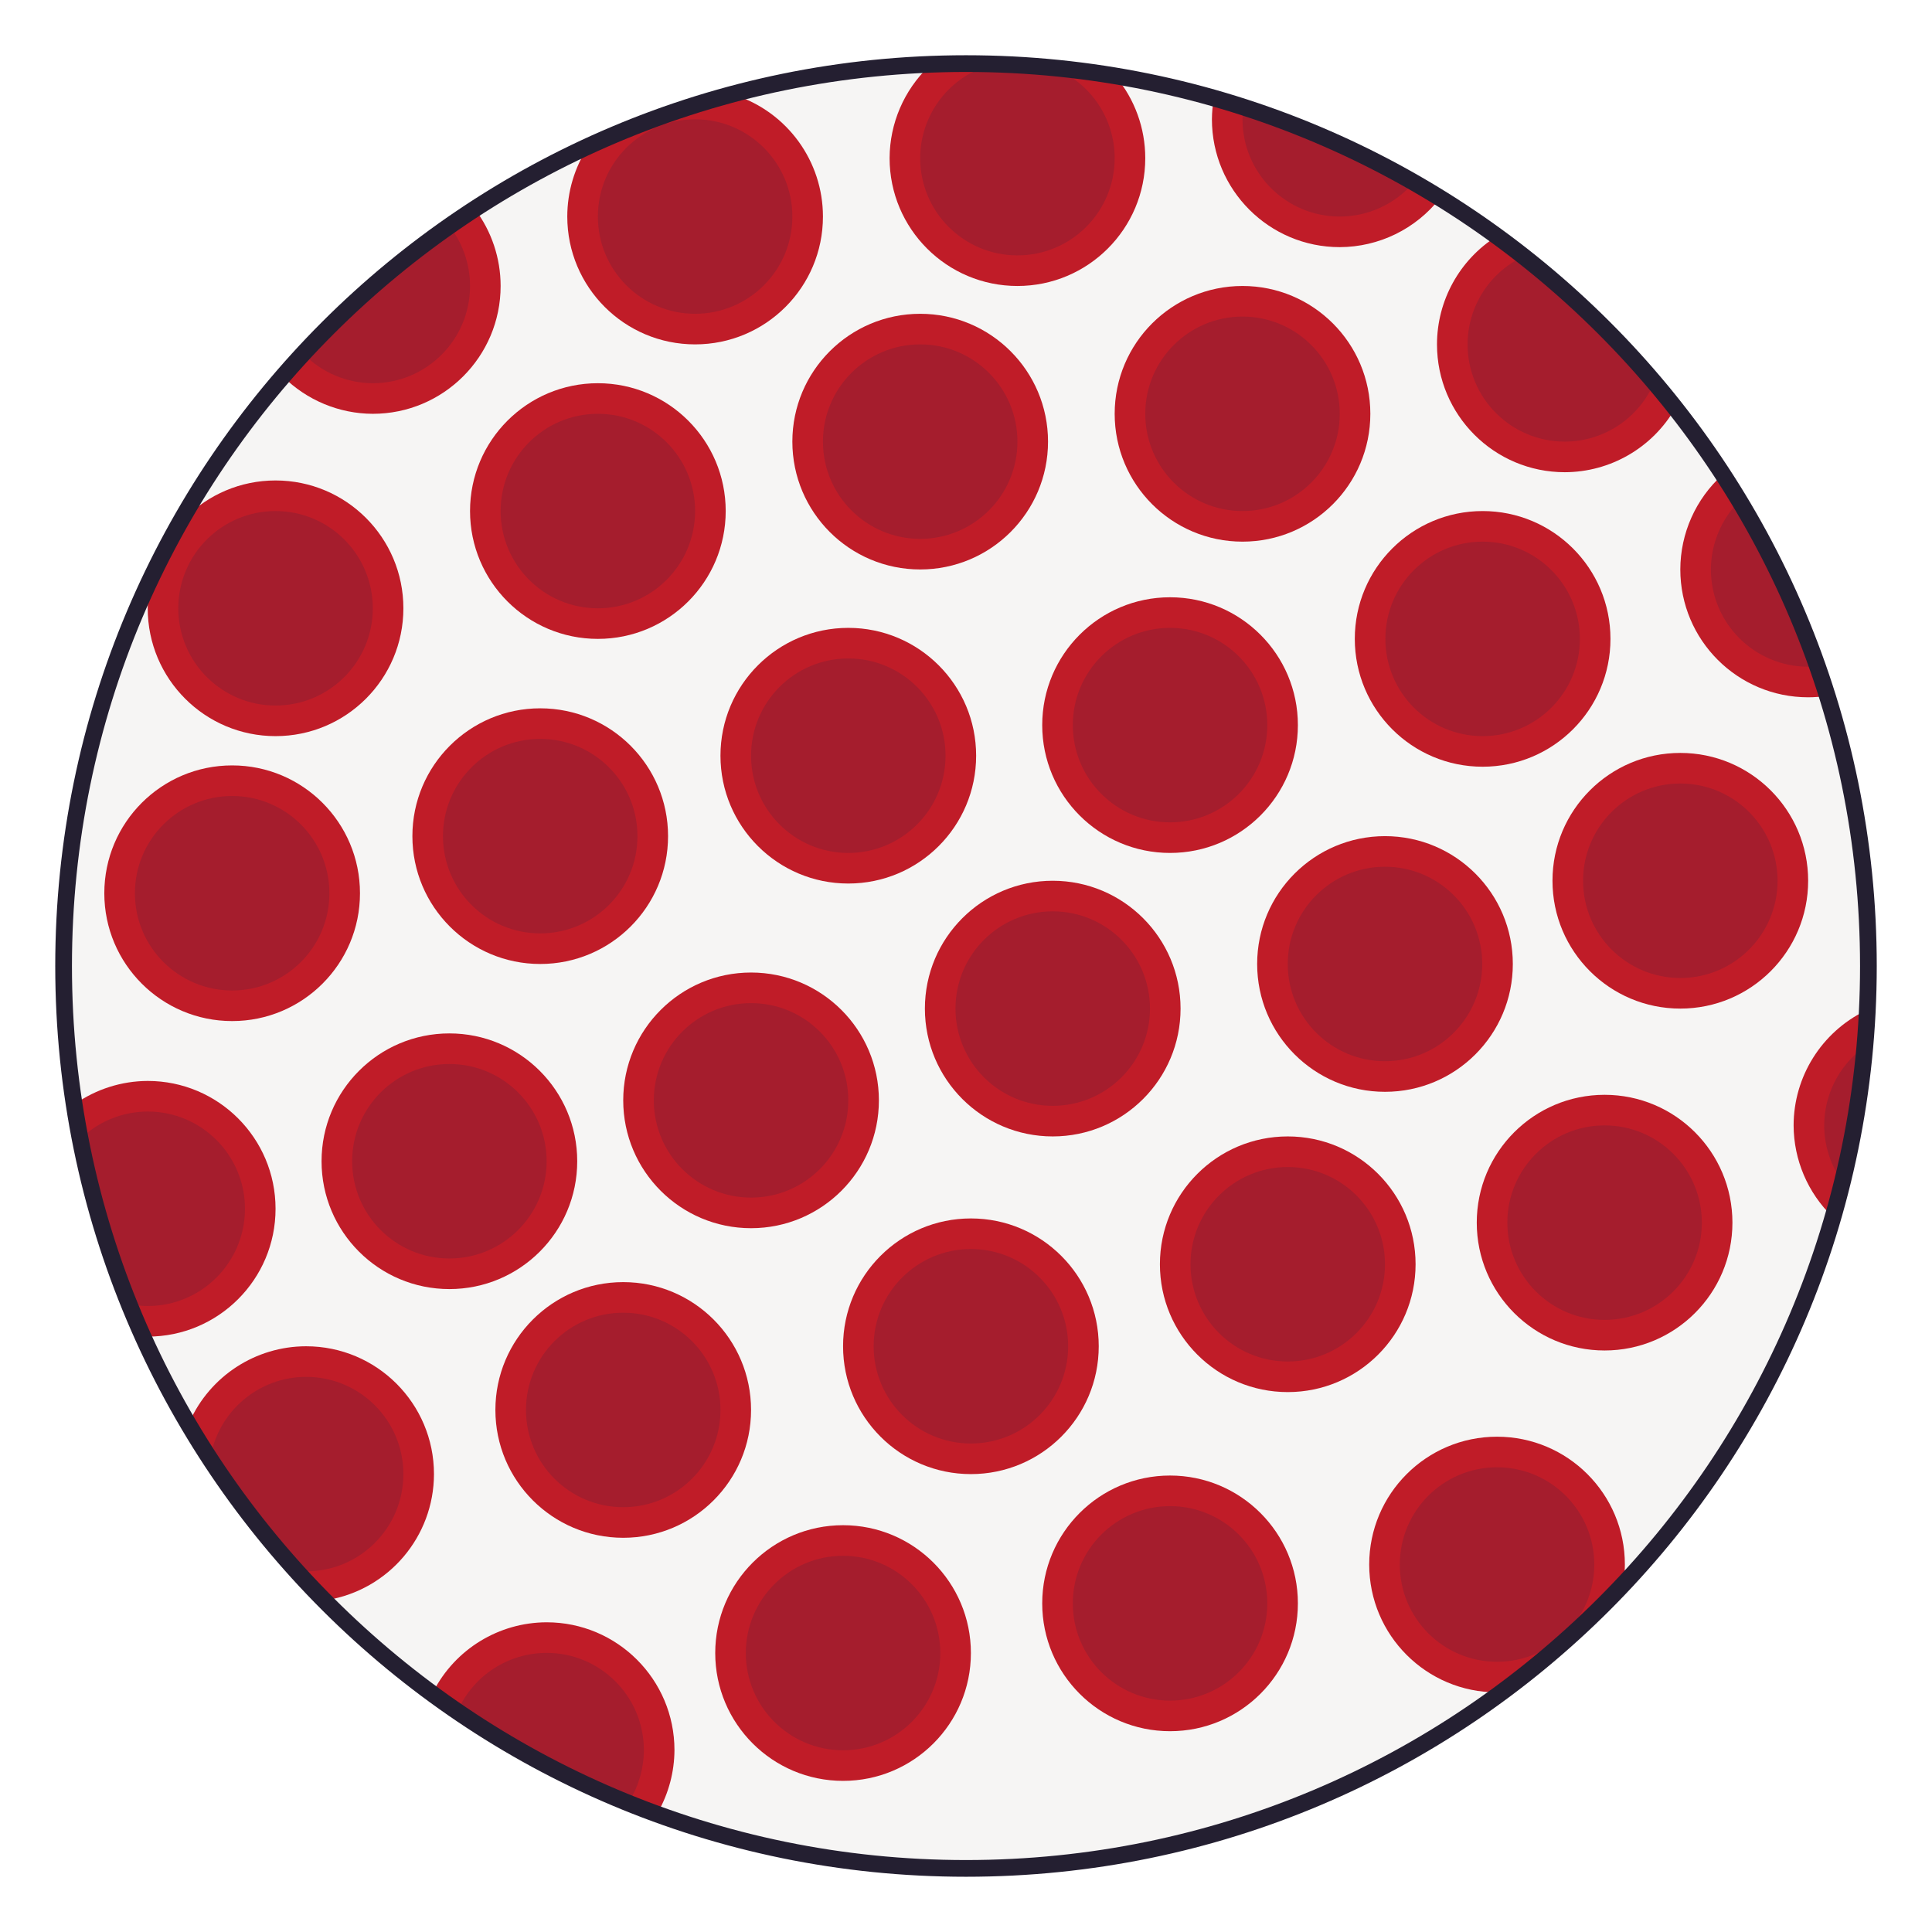
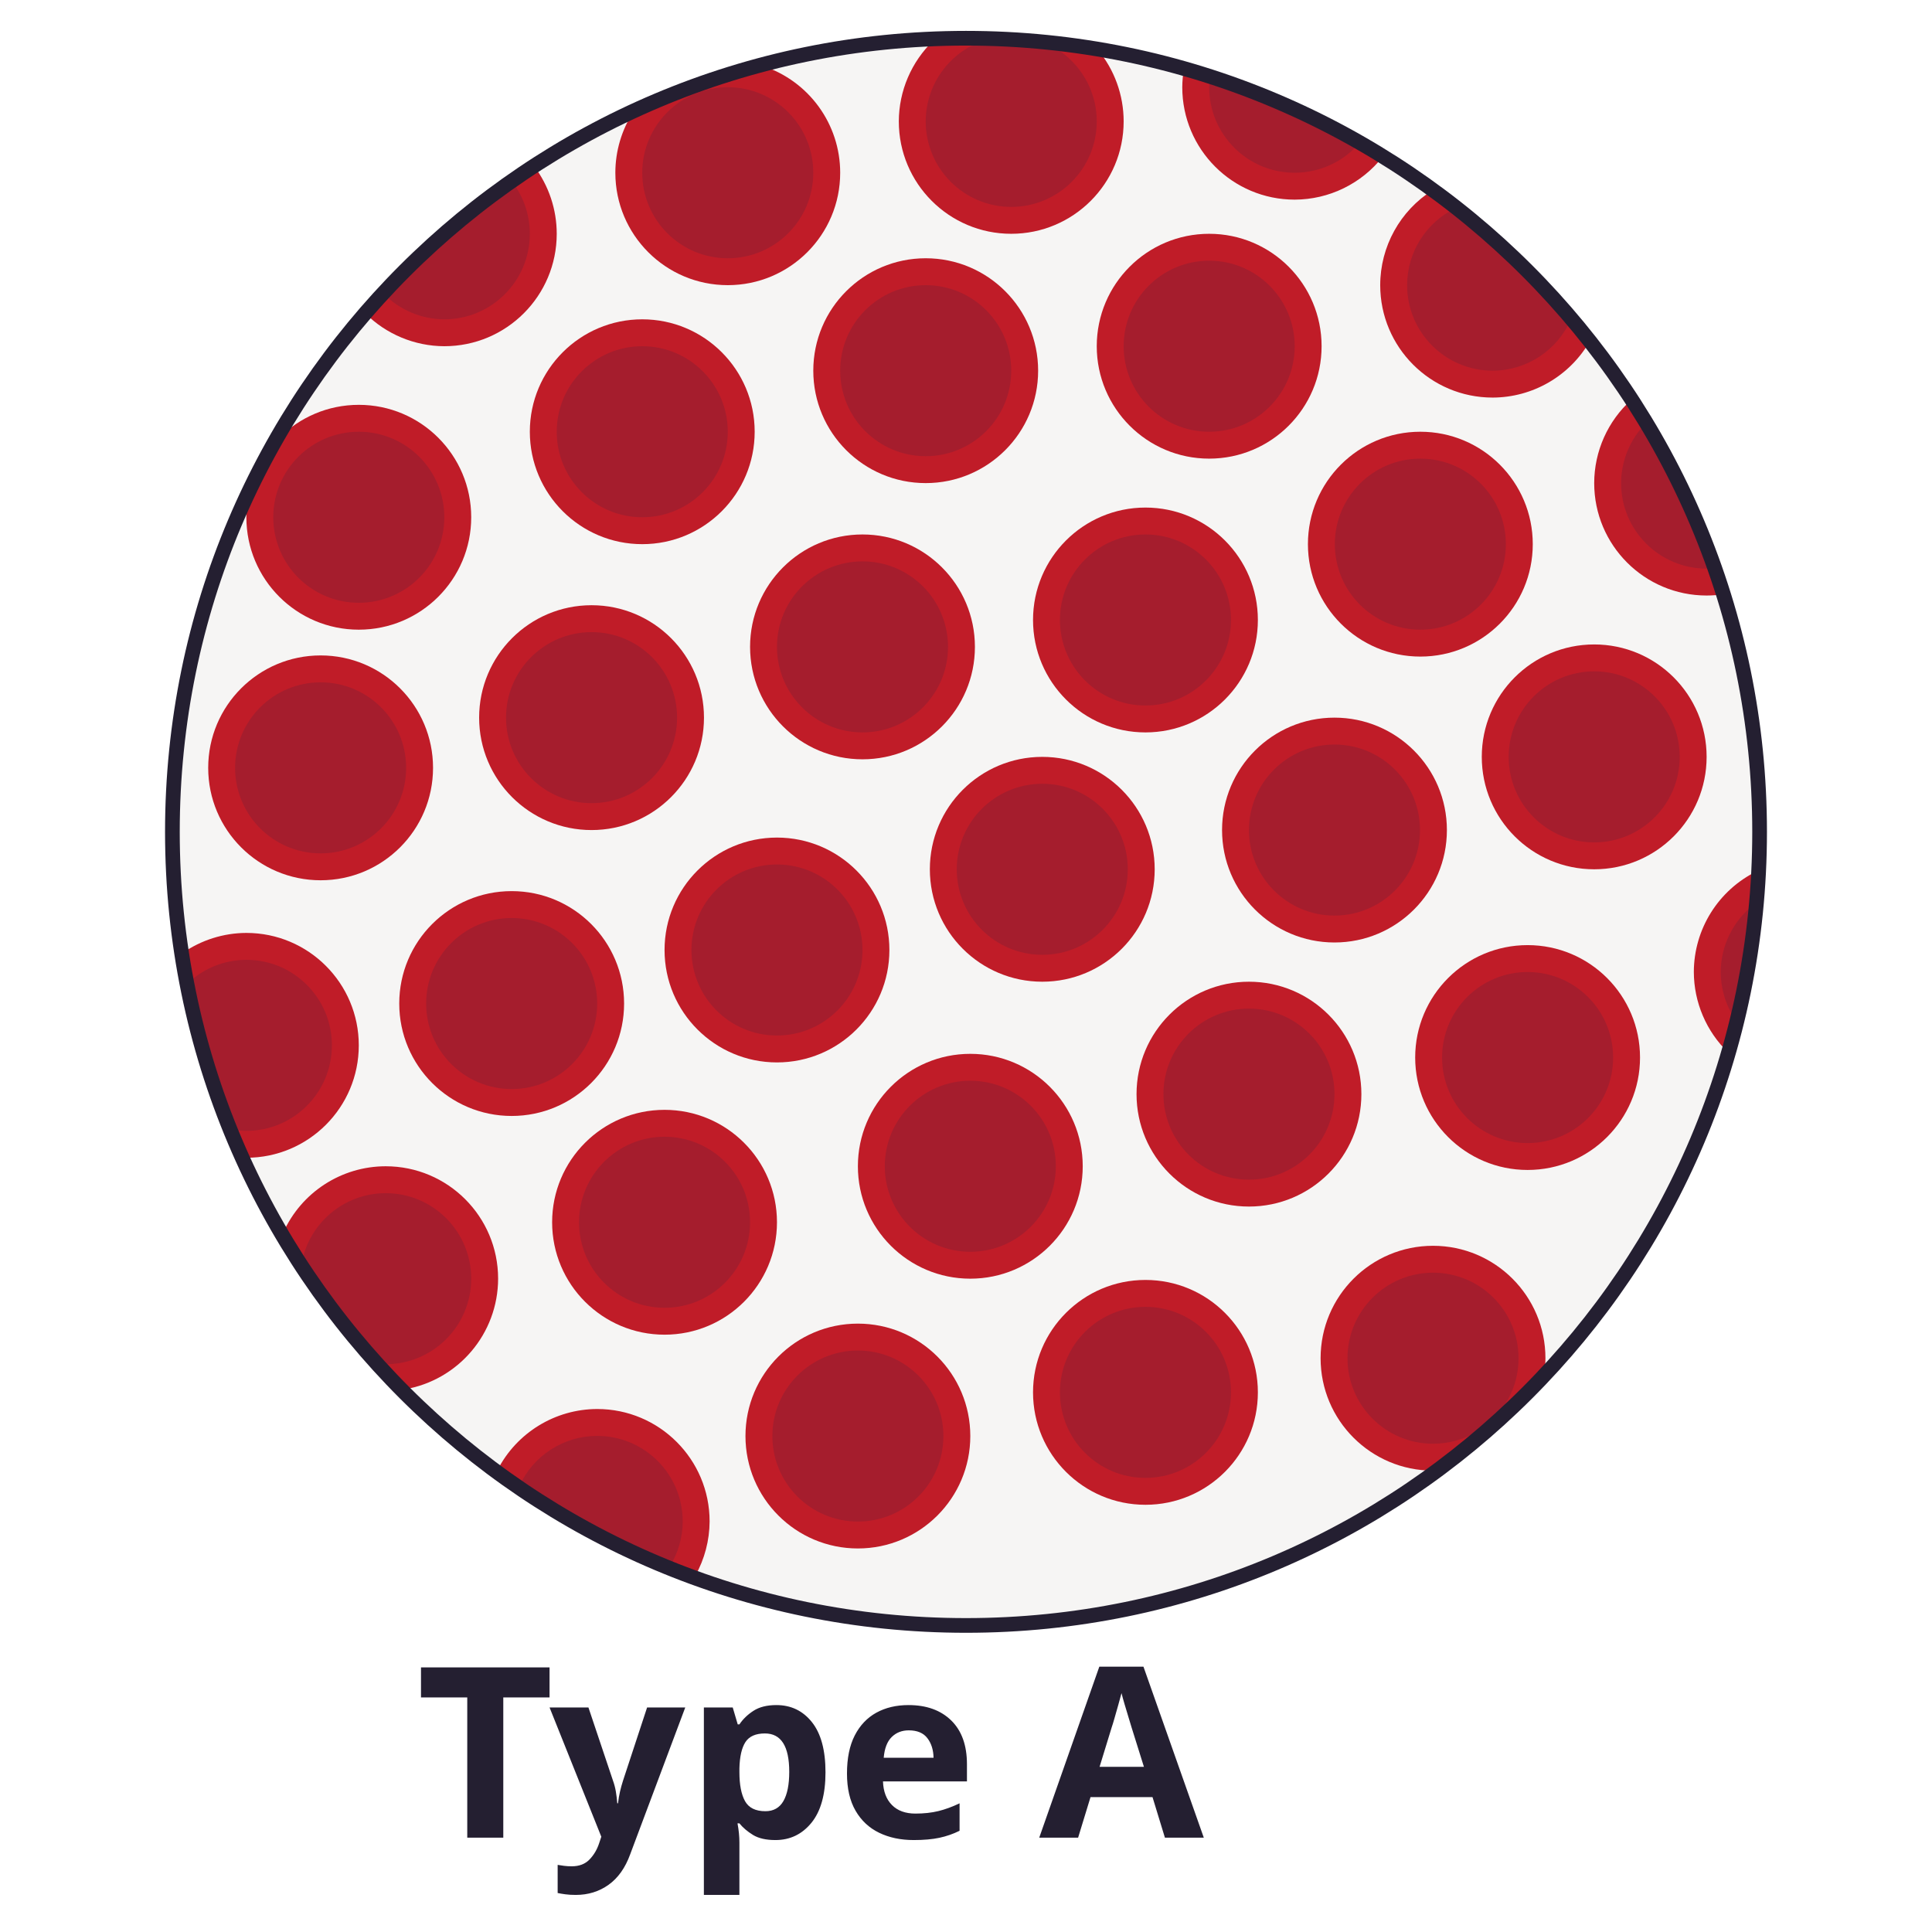
<svg xmlns="http://www.w3.org/2000/svg" width="1080" height="1080" viewBox="0 0 1080 1080" version="1.1" id="svg1">
  <defs id="defs1" />
-   <g id="g1" style="display:inline">
-     <circle style="fill:#f6f5f4;fill-opacity:1;stroke:none;stroke-width:9.342;stroke-dasharray:none;stroke-opacity:1" id="circle1" cx="540" cy="540" r="504.447" />
+   <g id="layer4" style="display:inline">
+     <text xml:space="preserve" style="font-weight:bold;font-size:133.333px;font-family:Cantarell;-inkscape-font-specification:'Cantarell Bold';text-align:center;text-anchor:middle;fill:#241f31;fill-opacity:1;stroke-width:20;stroke-linejoin:round" x="539.467" y="1027.277" id="text1">
+       <tspan id="tspan1" style="font-size:133.333px;fill:#241f31;fill-opacity:1;stroke-width:20" x="539.467" y="1027.277">Type A</tspan>
+     </text>
  </g>
-   <g id="layer2" style="display:inline">
-     <g id="g2-6" transform="translate(198.3229,463.188)">
-       <circle style="fill:#c01c28;fill-opacity:1;stroke:none;stroke-width:5" id="path2-1" cx="135.891" cy="-177.506" r="71.46" />
-       <circle style="fill:#a51d2d;fill-opacity:1;stroke:none;stroke-width:4.412" id="path1-1" cx="135.891" cy="-177.506" r="54.359" />
+   <g id="layer3" transform="matrix(0.8794409,0,0,0.8794409,65.10193,-9.896982)" style="display:inline">
+     <g id="g1" style="display:inline">
+       <circle style="fill:#f6f5f4;fill-opacity:1;stroke:none;stroke-width:9.342;stroke-dasharray:none;stroke-opacity:1" id="circle1" cx="540" cy="540" r="504.447" />
    </g>
-     <g id="g2-44" transform="translate(378.5014,424.3776)">
-       <circle style="fill:#c01c28;fill-opacity:1;stroke:none;stroke-width:5" id="path2-4" cx="135.891" cy="-177.506" r="71.46" />
-       <circle style="fill:#a51d2d;fill-opacity:1;stroke:none;stroke-width:4.412" id="path1-7" cx="135.891" cy="-177.506" r="54.359" />
+     <g id="layer2" style="display:inline">
+       <g id="g2-6" transform="translate(198.3229,463.188)">
+         <circle style="fill:#c01c28;fill-opacity:1;stroke:none;stroke-width:5" id="path2-1" cx="135.891" cy="-177.506" r="71.46" />
+         <circle style="fill:#a51d2d;fill-opacity:1;stroke:none;stroke-width:4.412" id="path1-1" cx="135.891" cy="-177.506" r="54.359" />
+       </g>
+       <g id="g2-44" transform="translate(378.5014,424.3776)">
+         <circle style="fill:#c01c28;fill-opacity:1;stroke:none;stroke-width:5" id="path2-4" cx="135.891" cy="-177.506" r="71.46" />
+         <circle style="fill:#a51d2d;fill-opacity:1;stroke:none;stroke-width:4.412" id="path1-7" cx="135.891" cy="-177.506" r="54.359" />
+       </g>
+       <g id="g2-9" transform="translate(558.68,408.8285)">
+         <circle style="fill:#c01c28;fill-opacity:1;stroke:none;stroke-width:5" id="path2-7" cx="135.891" cy="-177.506" r="71.46" />
+         <circle style="fill:#a51d2d;fill-opacity:1;stroke:none;stroke-width:4.412" id="path1-5" cx="135.891" cy="-177.506" r="54.359" />
+       </g>
+       <g id="g2-8" transform="translate(18.14435,517.5474)">
+         <circle style="fill:#c01c28;fill-opacity:1;stroke:none;stroke-width:5" id="path2-9" cx="135.891" cy="-177.506" r="71.46" />
+         <circle style="fill:#a51d2d;fill-opacity:1;stroke:none;stroke-width:4.412" id="path1-77" cx="135.891" cy="-177.506" r="54.359" />
+       </g>
+       <g id="g2-0" transform="translate(166.0981,644.9176)">
+         <circle style="fill:#c01c28;fill-opacity:1;stroke:none;stroke-width:5" id="path2-3" cx="135.891" cy="-177.506" r="71.46" />
+         <circle style="fill:#a51d2d;fill-opacity:1;stroke:none;stroke-width:4.412" id="path1-09" cx="135.891" cy="-177.506" r="54.359" />
+       </g>
+       <g id="g2-05" transform="translate(338.3151,599.9462)">
+         <circle style="fill:#c01c28;fill-opacity:1;stroke:none;stroke-width:5" id="path2-94" cx="135.891" cy="-177.506" r="71.46" />
+         <circle style="fill:#a51d2d;fill-opacity:1;stroke:none;stroke-width:4.412" id="path1-6" cx="135.891" cy="-177.506" r="54.359" />
+       </g>
+       <g id="g2-47" transform="translate(518.1761,582.846)">
+         <circle style="fill:#c01c28;fill-opacity:1;stroke:none;stroke-width:5" id="path2-75" cx="135.891" cy="-177.506" r="71.46" />
+         <circle style="fill:#a51d2d;fill-opacity:1;stroke:none;stroke-width:4.412" id="path1-4" cx="135.891" cy="-177.506" r="54.359" />
+       </g>
+       <g id="g2-89" transform="translate(692.9091,534.6476)">
+         <circle style="fill:#c01c28;fill-opacity:1;stroke:none;stroke-width:5" id="path2-36" cx="135.891" cy="-177.506" r="71.46" />
+         <circle style="fill:#a51d2d;fill-opacity:1;stroke:none;stroke-width:4.412" id="path1-8" cx="135.891" cy="-177.506" r="54.359" />
+       </g>
+       <g id="g2-62" transform="translate(115.3202,826.6473)">
+         <circle style="fill:#c01c28;fill-opacity:1;stroke:none;stroke-width:5" id="path2-5" cx="135.891" cy="-177.506" r="71.46" />
+         <circle style="fill:#a51d2d;fill-opacity:1;stroke:none;stroke-width:4.412" id="path1-86" cx="135.891" cy="-177.506" r="54.359" />
+       </g>
+       <g id="g2-69" transform="translate(452.5911,741.3144)">
+         <circle style="fill:#c01c28;fill-opacity:1;stroke:none;stroke-width:5" id="path2-87" cx="135.891" cy="-177.506" r="71.46" />
+         <circle style="fill:#a51d2d;fill-opacity:1;stroke:none;stroke-width:4.412" id="path1-28" cx="135.891" cy="-177.506" r="54.359" />
+       </g>
+       <g id="g2-60" transform="translate(406.8476,930.0792)">
+         <circle style="fill:#c01c28;fill-opacity:1;stroke:none;stroke-width:5" id="path2-27" cx="135.891" cy="-177.506" r="71.46" />
+         <circle style="fill:#a51d2d;fill-opacity:1;stroke:none;stroke-width:4.412" id="path1-61" cx="135.891" cy="-177.506" r="54.359" />
+       </g>
+       <g id="g2-5" transform="translate(518.1761,1073.8)">
+         <circle style="fill:#c01c28;fill-opacity:1;stroke:none;stroke-width:5" id="path2-99" cx="135.891" cy="-177.506" r="71.46" />
+         <circle style="fill:#a51d2d;fill-opacity:1;stroke:none;stroke-width:4.412" id="path1-14" cx="135.891" cy="-177.506" r="54.359" />
+       </g>
+       <g id="g2-75" transform="translate(335.388,1101.563)">
+         <circle style="fill:#c01c28;fill-opacity:1;stroke:none;stroke-width:5" id="path2-870" cx="135.891" cy="-177.506" r="71.46" />
+         <circle style="fill:#a51d2d;fill-opacity:1;stroke:none;stroke-width:4.412" id="path1-48" cx="135.891" cy="-177.506" r="54.359" />
+       </g>
+       <g id="g2-52" transform="translate(638.3268,716.3773)">
+         <circle style="fill:#c01c28;fill-opacity:1;stroke:none;stroke-width:5" id="path2-90" cx="135.891" cy="-177.506" r="71.46" />
+         <circle style="fill:#a51d2d;fill-opacity:1;stroke:none;stroke-width:4.412" id="path1-283" cx="135.891" cy="-177.506" r="54.359" />
+       </g>
+       <g id="g2-09" transform="translate(803.4161,669.8547)">
+         <circle style="fill:#c01c28;fill-opacity:1;stroke:none;stroke-width:5" id="path2-19" cx="135.891" cy="-177.506" r="71.46" />
+         <circle style="fill:#a51d2d;fill-opacity:1;stroke:none;stroke-width:4.412" id="path1-62" cx="135.891" cy="-177.506" r="54.359" />
+       </g>
+       <g id="g2-35" transform="translate(583.9674,884.2337)">
+         <circle style="fill:#c01c28;fill-opacity:1;stroke:none;stroke-width:5" id="path2-17" cx="135.891" cy="-177.506" r="71.46" />
+         <circle style="fill:#a51d2d;fill-opacity:1;stroke:none;stroke-width:4.412" id="path1-43" cx="135.891" cy="-177.506" r="54.359" />
+       </g>
+       <g id="g2-892" transform="translate(761.0871,860.9724)">
+         <circle style="fill:#c01c28;fill-opacity:1;stroke:none;stroke-width:5" id="path2-88" cx="135.891" cy="-177.506" r="71.46" />
+         <circle style="fill:#a51d2d;fill-opacity:1;stroke:none;stroke-width:4.412" id="path1-868" cx="135.891" cy="-177.506" r="54.359" />
+       </g>
+       <g id="g2-7" transform="translate(-6.11885,676.8331)">
+         <circle style="fill:#c01c28;fill-opacity:1;stroke:none;stroke-width:5" id="path2-2" cx="135.891" cy="-177.506" r="71.46" />
+         <circle style="fill:#a51d2d;fill-opacity:1;stroke:none;stroke-width:4.412" id="path1-40" cx="135.891" cy="-177.506" r="54.359" />
+       </g>
+       <g id="g2-90" transform="translate(283.9556,792.6151)">
+         <circle style="fill:#c01c28;fill-opacity:1;stroke:none;stroke-width:5" id="path2-81" cx="135.891" cy="-177.506" r="71.46" />
+         <circle style="fill:#a51d2d;fill-opacity:1;stroke:none;stroke-width:4.412" id="path1-3" cx="135.891" cy="-177.506" r="54.359" />
+       </g>
+       <g id="g2-34" transform="translate(212.496,965.6768)">
+         <circle style="fill:#c01c28;fill-opacity:1;stroke:none;stroke-width:5" id="path2-0" cx="135.891" cy="-177.506" r="71.46" />
+         <circle style="fill:#a51d2d;fill-opacity:1;stroke:none;stroke-width:4.412" id="path1-39" cx="135.891" cy="-177.506" r="54.359" />
+       </g>
+       <g id="g5">
+         <path id="path4" style="fill:#c01c28;fill-opacity:1;stroke:none;stroke-width:5" d="m 1021.217,389.004 a 504.447,504.447 0 0 0 -58.248,-123.676 71.46,71.46 0 0 0 -23.662,53.004 71.46,71.46 0 0 0 71.459,71.459 71.46,71.46 0 0 0 10.451,-0.787 z" />
+         <path id="path5" style="fill:#a51d2d;fill-opacity:1;stroke:none;stroke-width:4.412" d="m 1015.713,372.336 a 504.447,504.447 0 0 0 -43.393,-92.238 54.359,54.359 0 0 0 -15.914,38.234 54.359,54.359 0 0 0 54.359,54.359 54.359,54.359 0 0 0 4.947,-0.355 z" />
+       </g>
+       <g id="g7">
+         <path id="path7" style="display:inline;fill:#c01c28;fill-opacity:1;stroke:none;stroke-width:5" d="m 1024.424,680.234 a 504.447,504.447 0 0 0 18.23,-115.17 71.46,71.46 0 0 0 -40.016,64.043 71.46,71.46 0 0 0 21.785,51.127 z" />
+         <path id="path6" style="display:inline;fill:#a51d2d;fill-opacity:1;stroke:none;stroke-width:4.412" d="m 1028.977,659.309 a 504.447,504.447 0 0 0 12.178,-73.27 54.359,54.359 0 0 0 -21.416,43.068 54.359,54.359 0 0 0 9.238,30.201 z" />
+       </g>
+       <g id="g9">
+         <path id="path9" style="fill:#c01c28;fill-opacity:1;stroke:none;stroke-width:5" d="m 936.426,228.289 a 504.447,504.447 0 0 0 -99.783,-96.18 71.46,71.46 0 0 0 -33.354,60.402 71.46,71.46 0 0 0 71.461,71.461 71.46,71.46 0 0 0 61.676,-35.684 z" />
+         <path id="path8" style="display:inline;fill:#a51d2d;fill-opacity:1;stroke:none;stroke-width:4.412" d="m 924.658,213.855 a 504.447,504.447 0 0 0 -73.145,-70.434 54.359,54.359 0 0 0 -31.125,49.09 54.359,54.359 0 0 0 54.361,54.359 54.359,54.359 0 0 0 49.908,-33.016 z" />
+       </g>
+       <g id="g10">
+         <path id="path2-86" style="fill:#c01c28;fill-opacity:1;stroke:none;stroke-width:5" d="M 804.91,110.852 A 504.447,504.447 0 0 0 678.512,55.082 71.46,71.46 0 0 0 677.471,66.693 71.46,71.46 0 0 0 748.93,138.152 71.46,71.46 0 0 0 804.91,110.852 Z" />
+         <path id="path1-0" style="fill:#a51d2d;fill-opacity:1;stroke:none;stroke-width:4.412" d="m 790.145,102.113 a 504.447,504.447 0 0 0 -95.104,-41.994 54.359,54.359 0 0 0 -0.471,6.574 54.359,54.359 0 0 0 54.359,54.359 54.359,54.359 0 0 0 41.215,-18.939 z" />
+       </g>
+       <g id="g11">
+         <path id="path2-18" style="fill:#c01c28;fill-opacity:1;stroke:none;stroke-width:5" d="M 623.658,42.686 A 504.447,504.447 0 0 0 540,35.553 504.447,504.447 0 0 0 519.322,37.031 71.46,71.46 0 0 0 497.291,88.402 71.46,71.46 0 0 0 568.752,159.863 71.46,71.46 0 0 0 640.211,88.402 71.46,71.46 0 0 0 623.658,42.686 Z" />
+         <path id="path1-9" style="fill:#a51d2d;fill-opacity:1;stroke:none;stroke-width:4.412" d="M 588.941,37.945 A 504.447,504.447 0 0 0 554.938,35.92 54.359,54.359 0 0 0 514.393,88.402 54.359,54.359 0 0 0 568.752,142.764 54.359,54.359 0 0 0 623.111,88.402 54.359,54.359 0 0 0 588.941,37.945 Z" />
+       </g>
+       <g id="g12">
+         <path id="path11" style="fill:#c01c28;fill-opacity:1;stroke:none;stroke-width:5" d="m 410.83,53.17 a 504.447,504.447 0 0 0 -82.129,28.92 71.46,71.46 0 0 0 -11.588,38.963 71.46,71.46 0 0 0 71.459,71.459 71.46,71.46 0 0 0 71.461,-71.459 71.46,71.46 0 0 0 -49.203,-67.883 z" />
+         <path id="path1-10" style="fill:#a51d2d;fill-opacity:1;stroke:none;stroke-width:4.412" d="m 388.572,66.693 a 54.359,54.359 0 0 0 -54.359,54.359 54.359,54.359 0 0 0 54.359,54.359 54.359,54.359 0 0 0 54.359,-54.359 54.359,54.359 0 0 0 -54.359,-54.359 z" />
+       </g>
+       <g id="g13">
+         <path id="path13" style="fill:#c01c28;fill-opacity:1;stroke:none;stroke-width:5" d="m 265.52,116.947 a 504.447,504.447 0 0 0 -107.346,93.498 71.46,71.46 0 0 0 50.221,20.877 71.46,71.46 0 0 0 71.459,-71.459 71.46,71.46 0 0 0 -14.334,-42.916 z" />
+         <path id="path12" style="fill:#a51d2d;fill-opacity:1;stroke:none;stroke-width:4.412" d="m 251.832,127.193 a 504.447,504.447 0 0 0 -81.695,71.092 54.359,54.359 0 0 0 38.258,15.938 54.359,54.359 0 0 0 54.359,-54.359 54.359,54.359 0 0 0 -10.922,-32.67 z" />
+       </g>
+       <g id="g15">
+         <path id="path15" style="fill:#c01c28;fill-opacity:1;stroke:none;stroke-width:5" d="m 41.855,617.158 a 504.447,504.447 0 0 0 38.33,129.844 71.46,71.46 0 0 0 2.389,0.17 71.46,71.46 0 0 0 71.461,-71.459 71.46,71.46 0 0 0 -71.461,-71.459 71.46,71.46 0 0 0 -40.719,12.904 z" />
+         <path id="path14" style="fill:#a51d2d;fill-opacity:1;stroke:none;stroke-width:4.412" d="m 45.893,635.715 a 504.447,504.447 0 0 0 27.67,93.527 54.359,54.359 0 0 0 9.012,0.83 54.359,54.359 0 0 0 54.361,-54.359 54.359,54.359 0 0 0 -54.361,-54.359 54.359,54.359 0 0 0 -36.682,14.361 z" />
+       </g>
+       <g id="g17">
+         <path id="path17" style="fill:#c01c28;fill-opacity:1;stroke:none;stroke-width:5" d="m 105.916,794.93 a 504.447,504.447 0 0 0 76.936,99.5 71.46,71.46 0 0 0 59.742,-70.396 71.46,71.46 0 0 0 -71.459,-71.459 71.46,71.46 0 0 0 -65.219,42.355 z" />
+         <path id="path16" style="fill:#a51d2d;fill-opacity:1;stroke:none;stroke-width:4.412" d="m 117.549,815.283 a 504.447,504.447 0 0 0 48.934,62.777 54.359,54.359 0 0 0 4.652,0.332 54.359,54.359 0 0 0 54.359,-54.359 54.359,54.359 0 0 0 -54.359,-54.359 54.359,54.359 0 0 0 -53.586,45.609 z" />
+       </g>
+       <g id="g19">
+         <path id="path19" style="fill:#c01c28;fill-opacity:1;stroke:none;stroke-width:5" d="m 242.225,945.615 a 504.447,504.447 0 0 0 125.711,67.23 71.46,71.46 0 0 0 9.094,-34.514 71.46,71.46 0 0 0 -71.459,-71.459 71.46,71.46 0 0 0 -63.346,38.742 z" />
+         <path id="path18" style="fill:#a51d2d;fill-opacity:1;stroke:none;stroke-width:4.412" d="m 256.045,955.961 a 504.447,504.447 0 0 0 95.746,50.861 54.359,54.359 0 0 0 8.139,-28.49 54.359,54.359 0 0 0 -54.359,-54.359 54.359,54.359 0 0 0 -49.525,31.988 z" />
+       </g>
+       <g id="g20">
+         <path id="path20" style="fill:#c01c28;fill-opacity:1;stroke:none;stroke-width:5" d="m 837.24,946.016 a 504.447,504.447 0 0 0 70.406,-62.084 71.46,71.46 0 0 0 0.668,-9.348 71.46,71.46 0 0 0 -71.459,-71.459 71.46,71.46 0 0 0 -71.461,71.459 71.46,71.46 0 0 0 71.461,71.459 71.46,71.46 0 0 0 0.385,-0.027 z" />
+         <circle style="fill:#a51d2d;fill-opacity:1;stroke:none;stroke-width:4.412" id="path1-64" cx="836.855" cy="874.584" r="54.359" />
+       </g>
    </g>
-     <g id="g2-9" transform="translate(558.68,408.8285)">
-       <circle style="fill:#c01c28;fill-opacity:1;stroke:none;stroke-width:5" id="path2-7" cx="135.891" cy="-177.506" r="71.46" />
-       <circle style="fill:#a51d2d;fill-opacity:1;stroke:none;stroke-width:4.412" id="path1-5" cx="135.891" cy="-177.506" r="54.359" />
-     </g>
-     <g id="g2-8" transform="translate(18.14435,517.5474)">
-       <circle style="fill:#c01c28;fill-opacity:1;stroke:none;stroke-width:5" id="path2-9" cx="135.891" cy="-177.506" r="71.46" />
-       <circle style="fill:#a51d2d;fill-opacity:1;stroke:none;stroke-width:4.412" id="path1-77" cx="135.891" cy="-177.506" r="54.359" />
-     </g>
-     <g id="g2-0" transform="translate(166.0981,644.9176)">
-       <circle style="fill:#c01c28;fill-opacity:1;stroke:none;stroke-width:5" id="path2-3" cx="135.891" cy="-177.506" r="71.46" />
-       <circle style="fill:#a51d2d;fill-opacity:1;stroke:none;stroke-width:4.412" id="path1-09" cx="135.891" cy="-177.506" r="54.359" />
-     </g>
-     <g id="g2-05" transform="translate(338.3151,599.9462)">
-       <circle style="fill:#c01c28;fill-opacity:1;stroke:none;stroke-width:5" id="path2-94" cx="135.891" cy="-177.506" r="71.46" />
-       <circle style="fill:#a51d2d;fill-opacity:1;stroke:none;stroke-width:4.412" id="path1-6" cx="135.891" cy="-177.506" r="54.359" />
-     </g>
-     <g id="g2-47" transform="translate(518.1761,582.846)">
-       <circle style="fill:#c01c28;fill-opacity:1;stroke:none;stroke-width:5" id="path2-75" cx="135.891" cy="-177.506" r="71.46" />
-       <circle style="fill:#a51d2d;fill-opacity:1;stroke:none;stroke-width:4.412" id="path1-4" cx="135.891" cy="-177.506" r="54.359" />
-     </g>
-     <g id="g2-89" transform="translate(692.9091,534.6476)">
-       <circle style="fill:#c01c28;fill-opacity:1;stroke:none;stroke-width:5" id="path2-36" cx="135.891" cy="-177.506" r="71.46" />
-       <circle style="fill:#a51d2d;fill-opacity:1;stroke:none;stroke-width:4.412" id="path1-8" cx="135.891" cy="-177.506" r="54.359" />
-     </g>
-     <g id="g2-62" transform="translate(115.3202,826.6473)">
-       <circle style="fill:#c01c28;fill-opacity:1;stroke:none;stroke-width:5" id="path2-5" cx="135.891" cy="-177.506" r="71.46" />
-       <circle style="fill:#a51d2d;fill-opacity:1;stroke:none;stroke-width:4.412" id="path1-86" cx="135.891" cy="-177.506" r="54.359" />
-     </g>
-     <g id="g2-69" transform="translate(452.5911,741.3144)">
-       <circle style="fill:#c01c28;fill-opacity:1;stroke:none;stroke-width:5" id="path2-87" cx="135.891" cy="-177.506" r="71.46" />
-       <circle style="fill:#a51d2d;fill-opacity:1;stroke:none;stroke-width:4.412" id="path1-28" cx="135.891" cy="-177.506" r="54.359" />
-     </g>
-     <g id="g2-60" transform="translate(406.8476,930.0792)">
-       <circle style="fill:#c01c28;fill-opacity:1;stroke:none;stroke-width:5" id="path2-27" cx="135.891" cy="-177.506" r="71.46" />
-       <circle style="fill:#a51d2d;fill-opacity:1;stroke:none;stroke-width:4.412" id="path1-61" cx="135.891" cy="-177.506" r="54.359" />
-     </g>
-     <g id="g2-5" transform="translate(518.1761,1073.8)">
-       <circle style="fill:#c01c28;fill-opacity:1;stroke:none;stroke-width:5" id="path2-99" cx="135.891" cy="-177.506" r="71.46" />
-       <circle style="fill:#a51d2d;fill-opacity:1;stroke:none;stroke-width:4.412" id="path1-14" cx="135.891" cy="-177.506" r="54.359" />
-     </g>
-     <g id="g2-75" transform="translate(335.388,1101.563)">
-       <circle style="fill:#c01c28;fill-opacity:1;stroke:none;stroke-width:5" id="path2-870" cx="135.891" cy="-177.506" r="71.46" />
-       <circle style="fill:#a51d2d;fill-opacity:1;stroke:none;stroke-width:4.412" id="path1-48" cx="135.891" cy="-177.506" r="54.359" />
-     </g>
-     <g id="g2-52" transform="translate(638.3268,716.3773)">
-       <circle style="fill:#c01c28;fill-opacity:1;stroke:none;stroke-width:5" id="path2-90" cx="135.891" cy="-177.506" r="71.46" />
-       <circle style="fill:#a51d2d;fill-opacity:1;stroke:none;stroke-width:4.412" id="path1-283" cx="135.891" cy="-177.506" r="54.359" />
-     </g>
-     <g id="g2-09" transform="translate(803.4161,669.8547)">
-       <circle style="fill:#c01c28;fill-opacity:1;stroke:none;stroke-width:5" id="path2-19" cx="135.891" cy="-177.506" r="71.46" />
-       <circle style="fill:#a51d2d;fill-opacity:1;stroke:none;stroke-width:4.412" id="path1-62" cx="135.891" cy="-177.506" r="54.359" />
-     </g>
-     <g id="g2-35" transform="translate(583.9674,884.2337)">
-       <circle style="fill:#c01c28;fill-opacity:1;stroke:none;stroke-width:5" id="path2-17" cx="135.891" cy="-177.506" r="71.46" />
-       <circle style="fill:#a51d2d;fill-opacity:1;stroke:none;stroke-width:4.412" id="path1-43" cx="135.891" cy="-177.506" r="54.359" />
-     </g>
-     <g id="g2-892" transform="translate(761.0871,860.9724)">
-       <circle style="fill:#c01c28;fill-opacity:1;stroke:none;stroke-width:5" id="path2-88" cx="135.891" cy="-177.506" r="71.46" />
-       <circle style="fill:#a51d2d;fill-opacity:1;stroke:none;stroke-width:4.412" id="path1-868" cx="135.891" cy="-177.506" r="54.359" />
-     </g>
-     <g id="g2-7" transform="translate(-6.11885,676.8331)">
-       <circle style="fill:#c01c28;fill-opacity:1;stroke:none;stroke-width:5" id="path2-2" cx="135.891" cy="-177.506" r="71.46" />
-       <circle style="fill:#a51d2d;fill-opacity:1;stroke:none;stroke-width:4.412" id="path1-40" cx="135.891" cy="-177.506" r="54.359" />
-     </g>
-     <g id="g2-90" transform="translate(283.9556,792.6151)">
-       <circle style="fill:#c01c28;fill-opacity:1;stroke:none;stroke-width:5" id="path2-81" cx="135.891" cy="-177.506" r="71.46" />
-       <circle style="fill:#a51d2d;fill-opacity:1;stroke:none;stroke-width:4.412" id="path1-3" cx="135.891" cy="-177.506" r="54.359" />
-     </g>
-     <g id="g2-34" transform="translate(212.496,965.6768)">
-       <circle style="fill:#c01c28;fill-opacity:1;stroke:none;stroke-width:5" id="path2-0" cx="135.891" cy="-177.506" r="71.46" />
-       <circle style="fill:#a51d2d;fill-opacity:1;stroke:none;stroke-width:4.412" id="path1-39" cx="135.891" cy="-177.506" r="54.359" />
-     </g>
-     <g id="g5">
-       <path id="path4" style="fill:#c01c28;fill-opacity:1;stroke:none;stroke-width:5" d="m 1021.217,389.004 a 504.447,504.447 0 0 0 -58.248,-123.676 71.46,71.46 0 0 0 -23.662,53.004 71.46,71.46 0 0 0 71.459,71.459 71.46,71.46 0 0 0 10.451,-0.787 z" />
-       <path id="path5" style="fill:#a51d2d;fill-opacity:1;stroke:none;stroke-width:4.412" d="m 1015.713,372.336 a 504.447,504.447 0 0 0 -43.393,-92.238 54.359,54.359 0 0 0 -15.914,38.234 54.359,54.359 0 0 0 54.359,54.359 54.359,54.359 0 0 0 4.947,-0.355 z" />
-     </g>
-     <g id="g7">
-       <path id="path7" style="display:inline;fill:#c01c28;fill-opacity:1;stroke:none;stroke-width:5" d="m 1024.424,680.234 a 504.447,504.447 0 0 0 18.23,-115.17 71.46,71.46 0 0 0 -40.016,64.043 71.46,71.46 0 0 0 21.785,51.127 z" />
-       <path id="path6" style="display:inline;fill:#a51d2d;fill-opacity:1;stroke:none;stroke-width:4.412" d="m 1028.977,659.309 a 504.447,504.447 0 0 0 12.178,-73.27 54.359,54.359 0 0 0 -21.416,43.068 54.359,54.359 0 0 0 9.238,30.201 z" />
-     </g>
-     <g id="g9">
-       <path id="path9" style="fill:#c01c28;fill-opacity:1;stroke:none;stroke-width:5" d="m 936.426,228.289 a 504.447,504.447 0 0 0 -99.783,-96.18 71.46,71.46 0 0 0 -33.354,60.402 71.46,71.46 0 0 0 71.461,71.461 71.46,71.46 0 0 0 61.676,-35.684 z" />
-       <path id="path8" style="display:inline;fill:#a51d2d;fill-opacity:1;stroke:none;stroke-width:4.412" d="m 924.658,213.855 a 504.447,504.447 0 0 0 -73.145,-70.434 54.359,54.359 0 0 0 -31.125,49.09 54.359,54.359 0 0 0 54.361,54.359 54.359,54.359 0 0 0 49.908,-33.016 z" />
-     </g>
-     <g id="g10">
-       <path id="path2-86" style="fill:#c01c28;fill-opacity:1;stroke:none;stroke-width:5" d="M 804.91,110.852 A 504.447,504.447 0 0 0 678.512,55.082 71.46,71.46 0 0 0 677.471,66.693 71.46,71.46 0 0 0 748.93,138.152 71.46,71.46 0 0 0 804.91,110.852 Z" />
-       <path id="path1-0" style="fill:#a51d2d;fill-opacity:1;stroke:none;stroke-width:4.412" d="m 790.145,102.113 a 504.447,504.447 0 0 0 -95.104,-41.994 54.359,54.359 0 0 0 -0.471,6.574 54.359,54.359 0 0 0 54.359,54.359 54.359,54.359 0 0 0 41.215,-18.939 z" />
-     </g>
-     <g id="g11">
-       <path id="path2-18" style="fill:#c01c28;fill-opacity:1;stroke:none;stroke-width:5" d="M 623.658,42.686 A 504.447,504.447 0 0 0 540,35.553 504.447,504.447 0 0 0 519.322,37.031 71.46,71.46 0 0 0 497.291,88.402 71.46,71.46 0 0 0 568.752,159.863 71.46,71.46 0 0 0 640.211,88.402 71.46,71.46 0 0 0 623.658,42.686 Z" />
-       <path id="path1-9" style="fill:#a51d2d;fill-opacity:1;stroke:none;stroke-width:4.412" d="M 588.941,37.945 A 504.447,504.447 0 0 0 554.938,35.92 54.359,54.359 0 0 0 514.393,88.402 54.359,54.359 0 0 0 568.752,142.764 54.359,54.359 0 0 0 623.111,88.402 54.359,54.359 0 0 0 588.941,37.945 Z" />
-     </g>
-     <g id="g12">
-       <path id="path11" style="fill:#c01c28;fill-opacity:1;stroke:none;stroke-width:5" d="m 410.83,53.17 a 504.447,504.447 0 0 0 -82.129,28.92 71.46,71.46 0 0 0 -11.588,38.963 71.46,71.46 0 0 0 71.459,71.459 71.46,71.46 0 0 0 71.461,-71.459 71.46,71.46 0 0 0 -49.203,-67.883 z" />
-       <path id="path1-10" style="fill:#a51d2d;fill-opacity:1;stroke:none;stroke-width:4.412" d="m 388.572,66.693 a 54.359,54.359 0 0 0 -54.359,54.359 54.359,54.359 0 0 0 54.359,54.359 54.359,54.359 0 0 0 54.359,-54.359 54.359,54.359 0 0 0 -54.359,-54.359 z" />
-     </g>
-     <g id="g13">
-       <path id="path13" style="fill:#c01c28;fill-opacity:1;stroke:none;stroke-width:5" d="m 265.52,116.947 a 504.447,504.447 0 0 0 -107.346,93.498 71.46,71.46 0 0 0 50.221,20.877 71.46,71.46 0 0 0 71.459,-71.459 71.46,71.46 0 0 0 -14.334,-42.916 z" />
-       <path id="path12" style="fill:#a51d2d;fill-opacity:1;stroke:none;stroke-width:4.412" d="m 251.832,127.193 a 504.447,504.447 0 0 0 -81.695,71.092 54.359,54.359 0 0 0 38.258,15.938 54.359,54.359 0 0 0 54.359,-54.359 54.359,54.359 0 0 0 -10.922,-32.67 z" />
-     </g>
-     <g id="g15">
-       <path id="path15" style="fill:#c01c28;fill-opacity:1;stroke:none;stroke-width:5" d="m 41.855,617.158 a 504.447,504.447 0 0 0 38.33,129.844 71.46,71.46 0 0 0 2.389,0.17 71.46,71.46 0 0 0 71.461,-71.459 71.46,71.46 0 0 0 -71.461,-71.459 71.46,71.46 0 0 0 -40.719,12.904 z" />
-       <path id="path14" style="fill:#a51d2d;fill-opacity:1;stroke:none;stroke-width:4.412" d="m 45.893,635.715 a 504.447,504.447 0 0 0 27.67,93.527 54.359,54.359 0 0 0 9.012,0.83 54.359,54.359 0 0 0 54.361,-54.359 54.359,54.359 0 0 0 -54.361,-54.359 54.359,54.359 0 0 0 -36.682,14.361 z" />
-     </g>
-     <g id="g17">
-       <path id="path17" style="fill:#c01c28;fill-opacity:1;stroke:none;stroke-width:5" d="m 105.916,794.93 a 504.447,504.447 0 0 0 76.936,99.5 71.46,71.46 0 0 0 59.742,-70.396 71.46,71.46 0 0 0 -71.459,-71.459 71.46,71.46 0 0 0 -65.219,42.355 z" />
-       <path id="path16" style="fill:#a51d2d;fill-opacity:1;stroke:none;stroke-width:4.412" d="m 117.549,815.283 a 504.447,504.447 0 0 0 48.934,62.777 54.359,54.359 0 0 0 4.652,0.332 54.359,54.359 0 0 0 54.359,-54.359 54.359,54.359 0 0 0 -54.359,-54.359 54.359,54.359 0 0 0 -53.586,45.609 z" />
-     </g>
-     <g id="g19">
-       <path id="path19" style="fill:#c01c28;fill-opacity:1;stroke:none;stroke-width:5" d="m 242.225,945.615 a 504.447,504.447 0 0 0 125.711,67.23 71.46,71.46 0 0 0 9.094,-34.514 71.46,71.46 0 0 0 -71.459,-71.459 71.46,71.46 0 0 0 -63.346,38.742 z" />
-       <path id="path18" style="fill:#a51d2d;fill-opacity:1;stroke:none;stroke-width:4.412" d="m 256.045,955.961 a 504.447,504.447 0 0 0 95.746,50.861 54.359,54.359 0 0 0 8.139,-28.49 54.359,54.359 0 0 0 -54.359,-54.359 54.359,54.359 0 0 0 -49.525,31.988 z" />
-     </g>
-     <g id="g20">
-       <path id="path20" style="fill:#c01c28;fill-opacity:1;stroke:none;stroke-width:5" d="m 837.24,946.016 a 504.447,504.447 0 0 0 70.406,-62.084 71.46,71.46 0 0 0 0.668,-9.348 71.46,71.46 0 0 0 -71.459,-71.459 71.46,71.46 0 0 0 -71.461,71.459 71.46,71.46 0 0 0 71.461,71.459 71.46,71.46 0 0 0 0.385,-0.027 z" />
-       <circle style="fill:#a51d2d;fill-opacity:1;stroke:none;stroke-width:4.412" id="path1-64" cx="836.855" cy="874.584" r="54.359" />
+     <g id="layer1" style="display:inline">
+       <circle style="fill:none;fill-opacity:1;stroke:#241f31;stroke-width:9.342;stroke-dasharray:none;stroke-opacity:1" id="path3" cx="540" cy="540" r="504.447" />
    </g>
  </g>
-   <g id="layer1" style="display:inline">
-     <circle style="fill:none;fill-opacity:1;stroke:#241f31;stroke-width:9.342;stroke-dasharray:none;stroke-opacity:1" id="path3" cx="540" cy="540" r="504.447" />
-   </g>
</svg>
